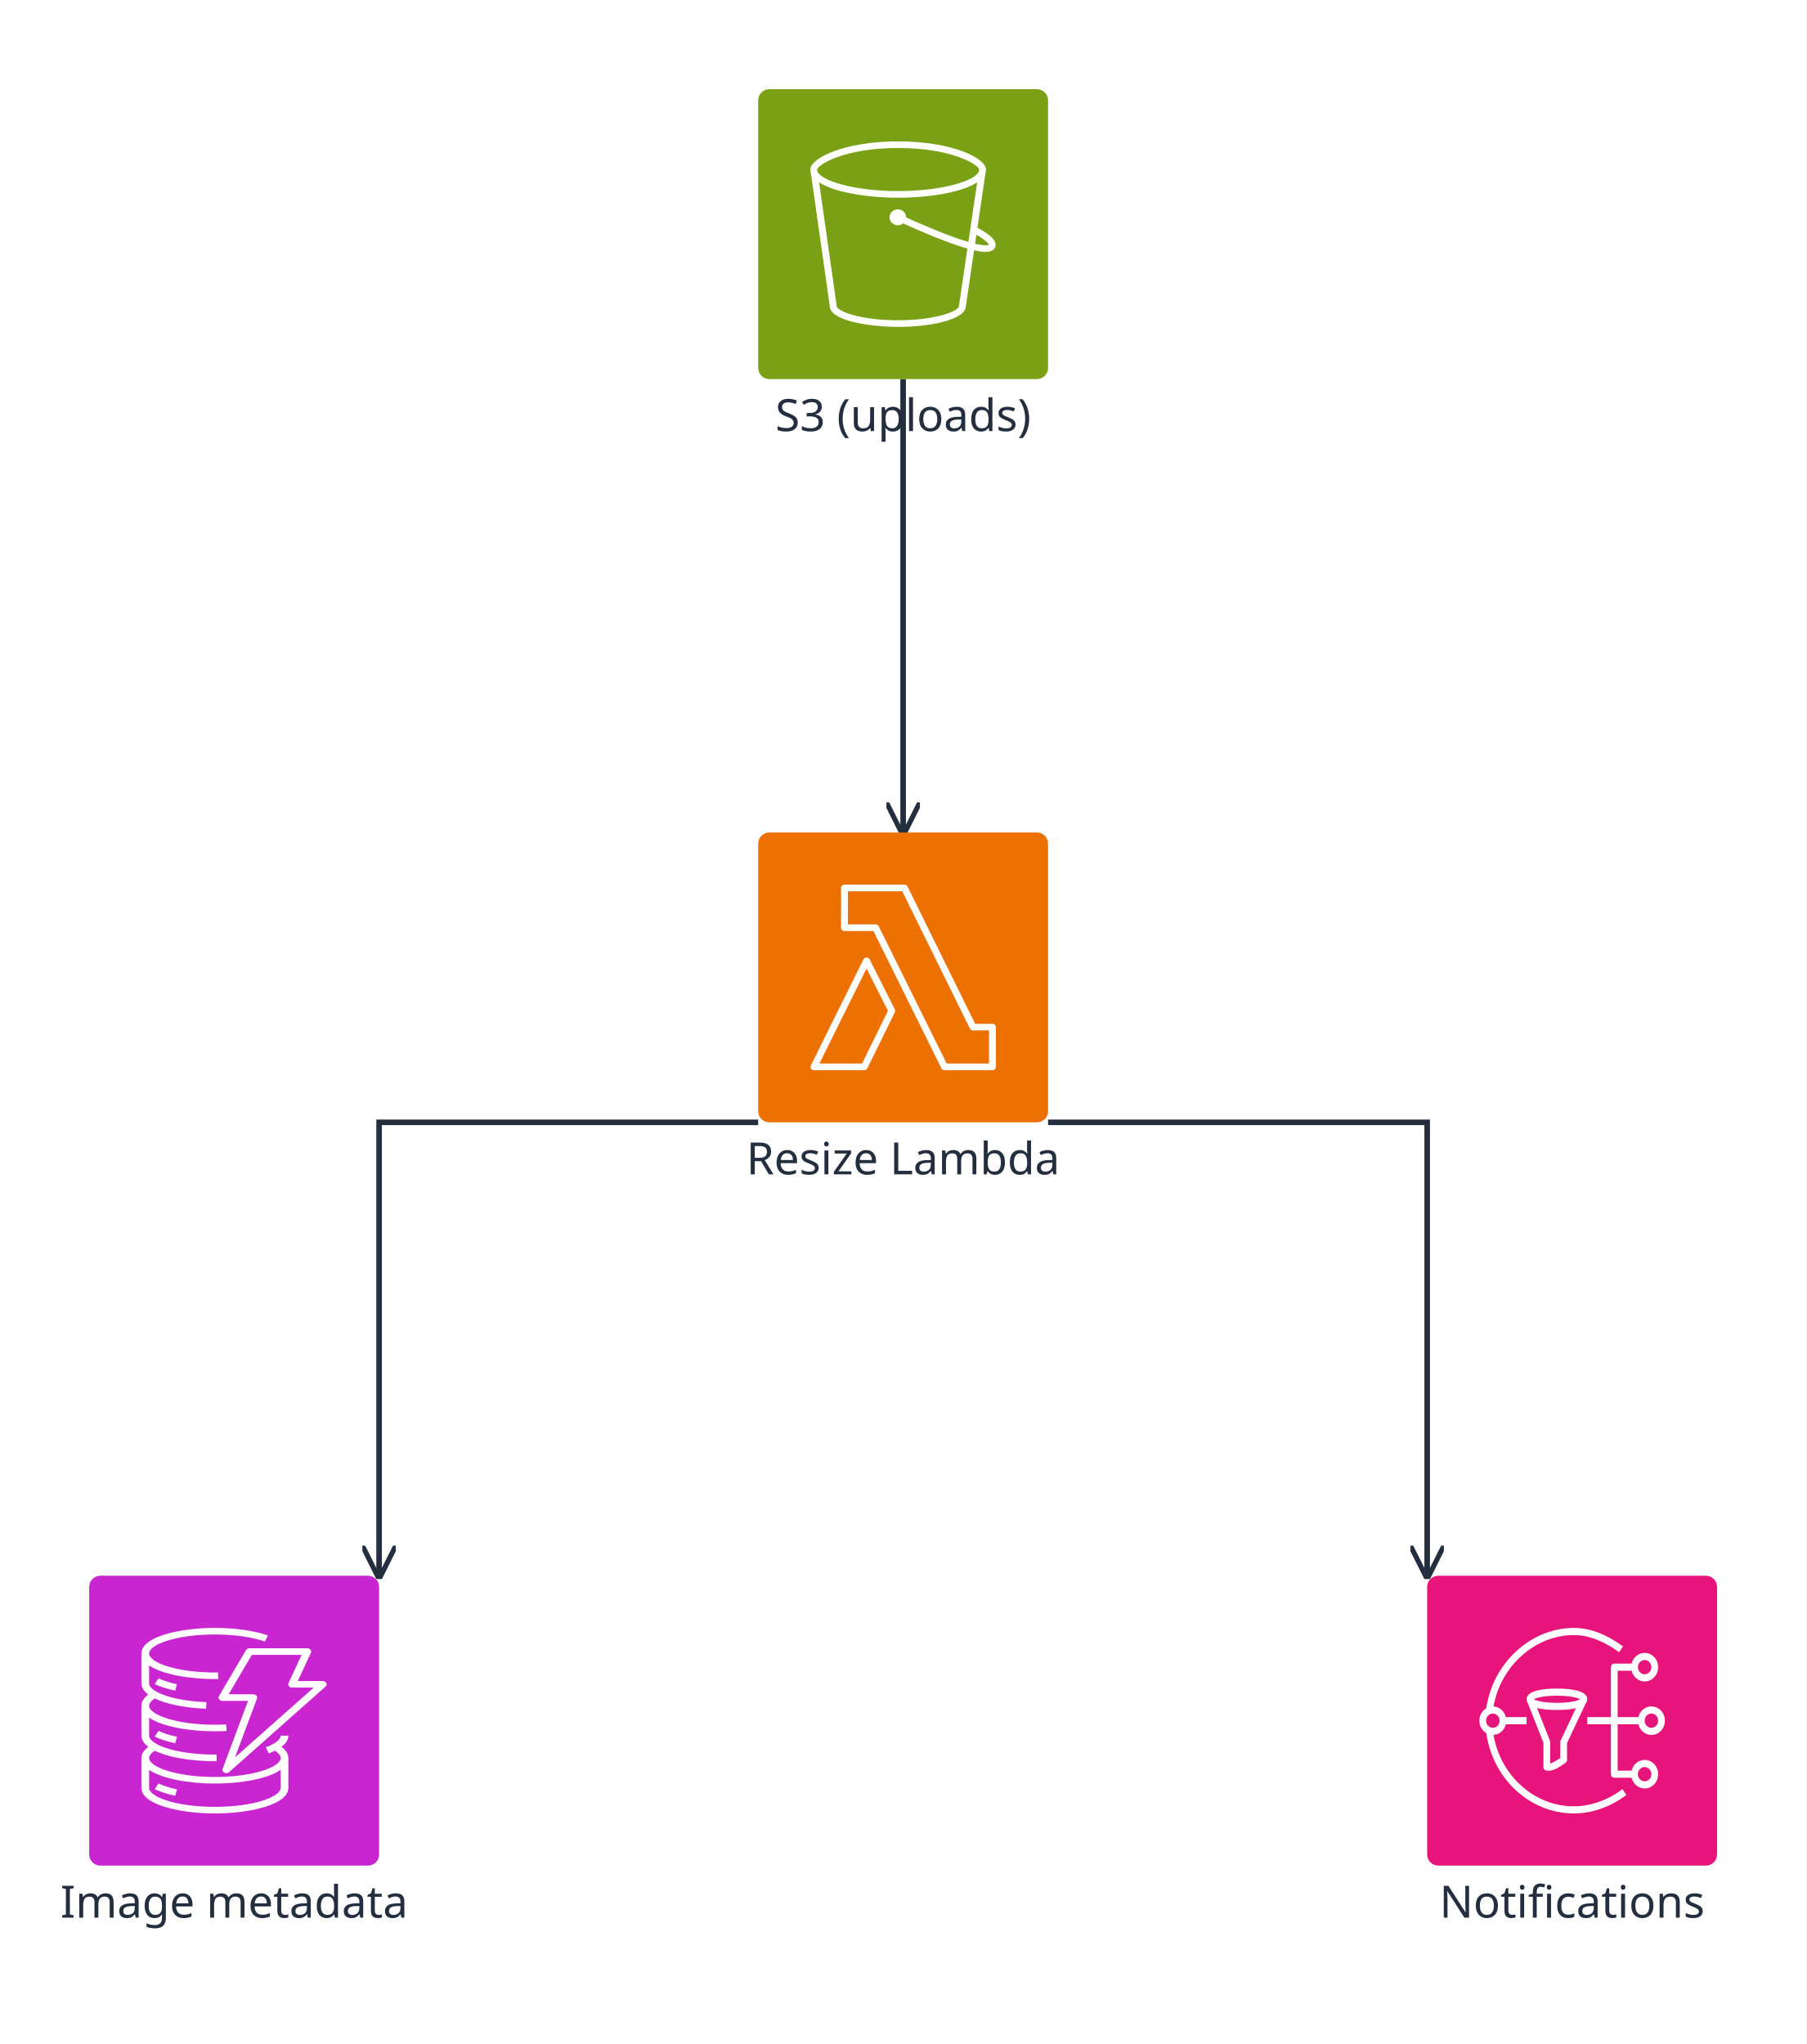
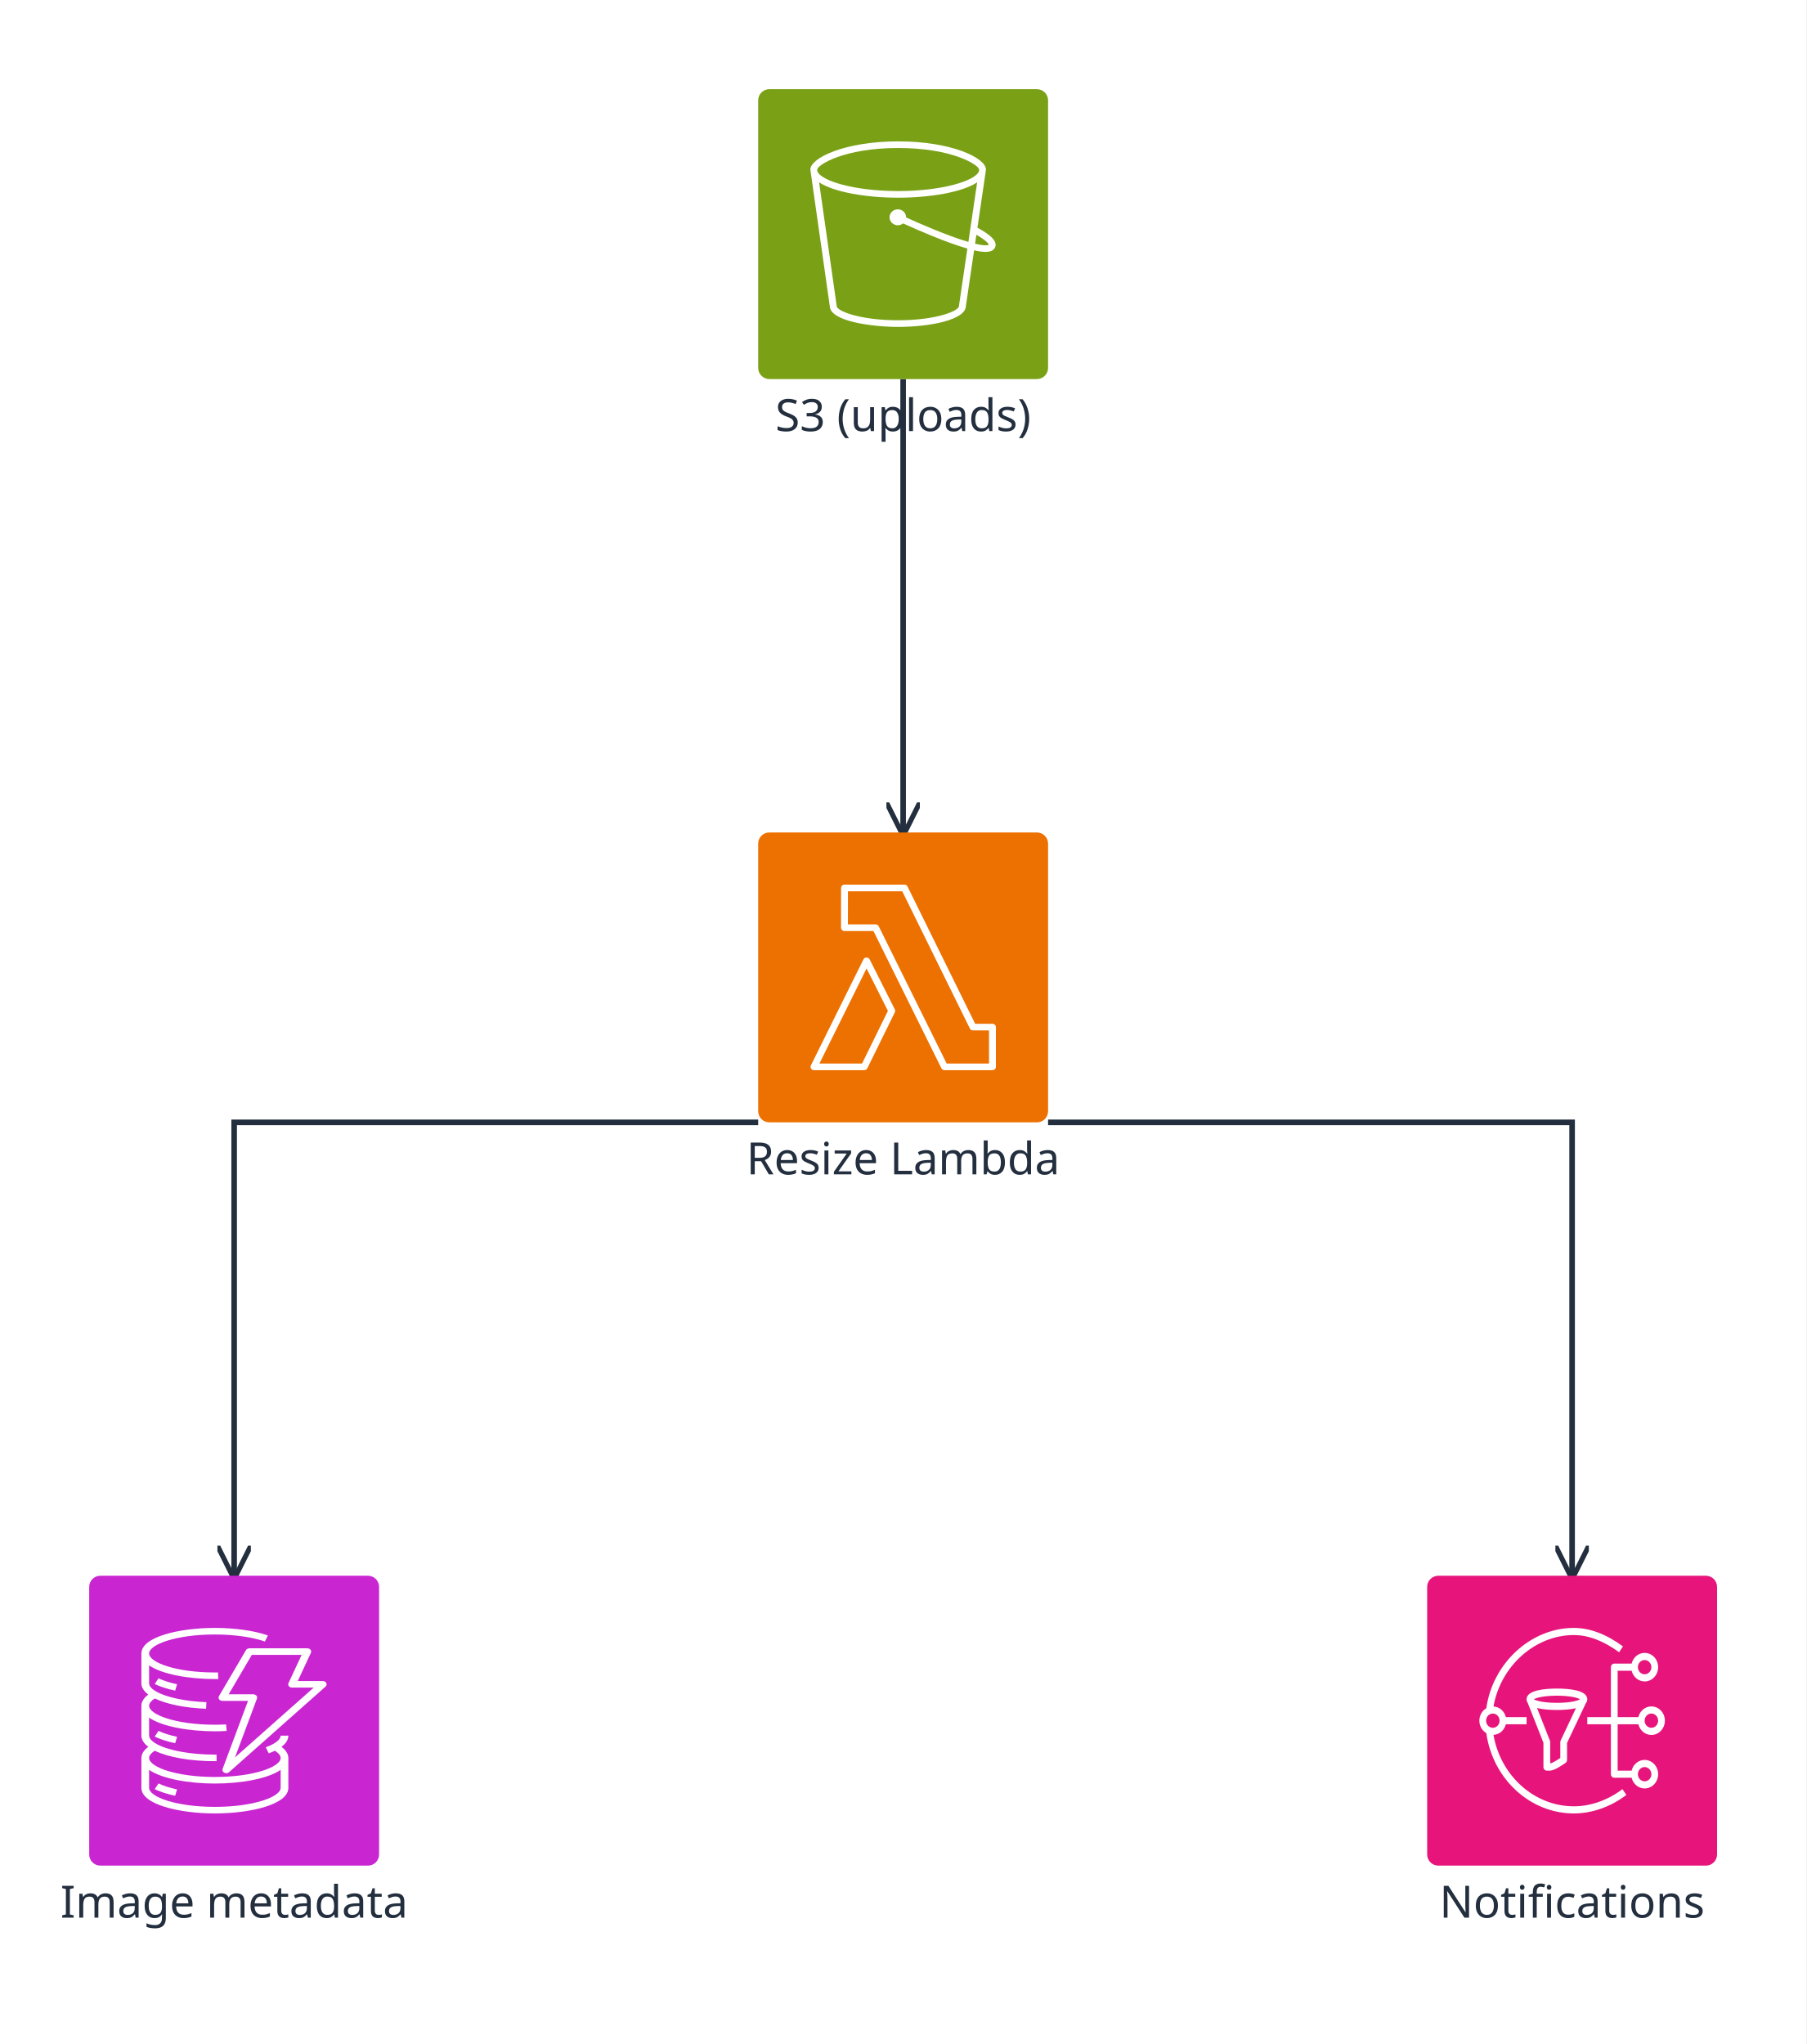
<svg xmlns="http://www.w3.org/2000/svg" viewBox="116 56 486 550" width="486" height="550">
  <rect x="116" y="56" width="486" height="550" fill="#ffffff" />
  <defs>
    <marker id="arrow" viewBox="0 0 10 10" refX="9" refY="5" markerWidth="6" markerHeight="6" orient="auto-start-reverse">
      <path d="M 0 0 L 10 5 L 0 10" fill="none" stroke="#232F3E" stroke-width="1.5" />
    </marker>
  </defs>
  <line x1="359" y1="158" x2="359" y2="280" stroke="#232F3E" stroke-width="1.5" marker-end="url(#arrow)" />
-   <path d="M 320 358 L 218 358 L 218 480" fill="none" stroke="#232F3E" stroke-width="1.5" marker-end="url(#arrow)" />
-   <path d="M 398 358 L 500 358 L 500 480" fill="none" stroke="#232F3E" stroke-width="1.5" marker-end="url(#arrow)" />
+   <path d="M 320 358 L 179 358 L 179 480" fill="none" stroke="#232F3E" stroke-width="1.5" marker-end="url(#arrow)" />
+   <path d="M 398 358 L 539 358 L 539 480" fill="none" stroke="#232F3E" stroke-width="1.5" marker-end="url(#arrow)" />
  <rect x="320" y="80" width="78" height="78" fill="#7AA116" stroke="none" rx="3" ry="3" />
  <g>
    <path d="M 378.357 121.579 L 378.713 119.168 C 381.993 121.059 382.036 121.84 382.035 121.861 C 382.029 121.866 381.47 122.315 378.357 121.579 Z M 376.557 121.098 C 370.887 119.447 362.991 115.961 359.796 114.508 C 359.796 114.496 359.8 114.484 359.8 114.472 C 359.8 113.29 358.801 112.329 357.572 112.329 C 356.346 112.329 355.347 113.29 355.347 114.472 C 355.347 115.653 356.346 116.614 357.572 116.614 C 358.112 116.614 358.601 116.42 358.987 116.113 C 362.747 117.825 370.581 121.26 376.293 122.882 L 374.034 138.22 C 374.028 138.262 374.025 138.304 374.025 138.346 C 374.025 139.696 367.811 142.177 357.659 142.177 C 347.398 142.177 341.119 139.696 341.119 138.346 C 341.119 138.305 341.116 138.265 341.111 138.225 L 336.391 105.057 C 340.476 107.763 349.261 109.194 357.664 109.194 C 366.054 109.194 374.824 107.768 378.917 105.071 Z M 335.893 101.598 C 335.96 100.424 342.965 95.823 357.664 95.823 C 372.361 95.823 379.368 100.424 379.435 101.598 L 379.435 101.998 C 378.629 104.628 369.55 107.411 357.664 107.411 C 345.758 107.411 336.674 104.619 335.893 101.985 Z M 381.288 101.617 C 381.288 98.528 372.085 94.04 357.664 94.04 C 343.243 94.04 334.04 98.528 334.04 101.617 L 334.127 102.289 L 339.267 138.414 C 339.39 142.453 350.587 143.96 357.659 143.96 C 366.434 143.96 375.756 142.018 375.877 138.416 L 378.097 123.354 C 379.332 123.638 380.348 123.783 381.164 123.783 C 382.26 123.783 383.001 123.526 383.45 123.011 C 383.819 122.588 383.96 122.076 383.854 121.532 C 383.614 120.298 382.092 118.968 378.992 117.266 L 381.194 102.324 Z" fill="#ffffff" fill-rule="evenodd" stroke="none" />
  </g>
  <text x="359" y="172" font-family="sans-serif" font-size="12" fill="#232F3E" text-anchor="middle">S3 (uploads)</text>
  <rect x="320" y="280" width="78" height="78" fill="#ED7100" stroke="none" rx="3" ry="3" />
  <g>
    <path d="M 347.947 342.177 L 336.479 342.177 L 349.163 316.59 L 354.909 328.009 Z M 349.99 314.144 C 349.835 313.837 349.511 313.642 349.157 313.642 L 349.155 313.642 C 348.798 313.643 348.474 313.84 348.321 314.149 L 334.177 342.684 C 334.04 342.961 334.059 343.285 334.229 343.545 C 334.398 343.803 334.695 343.96 335.012 343.96 L 348.533 343.96 C 348.891 343.96 349.216 343.761 349.371 343.45 L 356.773 328.385 C 356.892 328.141 356.891 327.858 356.769 327.616 Z M 382.109 342.177 L 370.715 342.177 L 352.435 305.245 C 352.283 304.935 351.957 304.737 351.599 304.737 L 344.144 304.737 L 344.152 295.823 L 358.764 295.823 L 376.96 332.754 C 377.113 333.064 377.439 333.263 377.796 333.263 L 382.109 333.263 Z M 383.035 331.48 L 378.382 331.48 L 360.187 294.549 C 360.033 294.239 359.707 294.04 359.35 294.04 L 343.228 294.04 C 342.718 294.04 342.303 294.438 342.302 294.931 L 342.292 305.628 C 342.292 305.865 342.388 306.091 342.563 306.259 C 342.737 306.426 342.971 306.52 343.218 306.52 L 351.016 306.52 L 369.296 343.452 C 369.449 343.762 369.774 343.96 370.131 343.96 L 383.035 343.96 C 383.546 343.96 383.96 343.561 383.96 343.069 L 383.96 332.371 C 383.96 331.879 383.546 331.48 383.035 331.48 Z" fill="#ffffff" fill-rule="evenodd" stroke="none" />
  </g>
  <text x="359" y="372" font-family="sans-serif" font-size="12" fill="#232F3E" text-anchor="middle">Resize Lambda</text>
  <rect x="140" y="480" width="78" height="78" fill="#C925D1" stroke="none" rx="3" ry="3" />
  <g>
    <path d="M 191.509 532.238 C 188.043 534.644 180.772 535.915 173.814 535.915 C 166.855 535.915 159.582 534.643 156.117 532.237 L 156.117 537.083 L 156.118 537.083 C 156.118 539.498 163.385 542.191 173.814 542.191 C 184.235 542.191 191.498 539.502 191.509 537.087 Z M 191.51 523.031 L 193.587 523.021 L 193.587 523.031 C 193.587 524.108 192.959 525.113 191.736 526.034 C 193.218 527.154 193.587 528.253 193.587 529.036 C 193.587 529.041 193.586 529.046 193.586 529.051 L 193.586 537.083 L 193.587 537.083 C 193.587 541.549 183.399 543.96 173.814 543.96 C 164.252 543.96 154.092 541.559 154.043 537.113 C 154.043 537.108 154.04 537.104 154.04 537.1 L 154.04 529.033 C 154.04 529.031 154.042 529.029 154.042 529.026 C 154.045 528.243 154.415 527.149 155.896 526.032 C 154.424 524.916 154.05 523.827 154.041 523.051 L 154.042 523.051 C 154.042 523.047 154.04 523.044 154.04 523.041 L 154.04 514.974 C 154.04 514.972 154.042 514.969 154.042 514.966 C 154.045 514.184 154.416 513.089 155.897 511.973 C 154.424 510.857 154.05 509.767 154.041 508.992 L 154.042 508.992 C 154.042 508.988 154.04 508.985 154.04 508.981 L 154.04 500.916 C 154.04 500.913 154.042 500.91 154.042 500.908 C 154.06 496.447 164.236 494.04 173.814 494.04 C 179.225 494.04 184.423 494.778 188.075 496.065 L 187.28 497.699 C 183.871 496.498 178.963 495.809 173.814 495.809 C 163.385 495.809 156.118 498.502 156.118 500.919 C 156.118 503.337 163.385 506.03 173.814 506.03 C 174.095 506.032 174.371 506.03 174.649 506.021 L 174.736 507.788 C 174.429 507.798 174.121 507.798 173.814 507.798 C 166.855 507.798 159.582 506.526 156.117 504.12 L 156.117 508.963 L 156.118 508.963 L 156.118 508.983 C 156.128 509.91 157.236 510.72 158.164 511.235 C 160.957 512.764 165.962 513.807 171.543 514.024 L 171.449 515.791 C 165.795 515.571 160.844 514.563 157.658 513.02 C 156.873 513.524 156.118 514.206 156.118 514.979 C 156.118 517.395 163.385 520.088 173.814 520.088 C 174.837 520.088 175.852 520.06 176.834 520.001 L 176.978 521.765 C 175.95 521.826 174.885 521.857 173.814 521.857 C 166.855 521.857 159.582 520.585 156.117 518.179 L 156.117 523.021 L 156.118 523.021 C 156.128 523.97 157.236 524.778 158.164 525.293 C 161.358 527.043 167.356 528.133 173.814 528.133 L 174.271 528.133 L 174.271 529.901 L 173.814 529.901 C 167.253 529.901 161.29 528.856 157.643 527.088 C 156.862 527.591 156.118 528.269 156.118 529.036 C 156.118 531.453 163.385 534.147 173.814 534.147 C 184.235 534.147 191.498 531.457 191.509 529.042 L 191.509 529.033 L 191.509 529.032 C 191.507 528.264 190.76 527.585 189.977 527.083 C 189.47 527.33 188.927 527.567 188.309 527.785 L 187.514 526.151 C 188.268 525.885 188.922 525.598 189.459 525.295 C 190.395 524.771 191.51 523.952 191.51 523.031 Z M 200.405 510.101 L 194.586 510.101 C 194.242 510.101 193.919 509.956 193.727 509.713 C 193.533 509.471 193.494 509.162 193.62 508.891 L 197.16 501.294 L 183.756 501.294 L 177.526 511.904 L 184.153 511.904 C 184.484 511.904 184.795 512.04 184.992 512.267 C 185.186 512.495 185.243 512.788 185.142 513.057 L 179.228 528.885 Z M 203.591 509.829 L 177.634 532.853 C 177.432 533.031 177.16 533.124 176.884 533.124 C 176.702 533.124 176.518 533.084 176.354 533 C 175.938 532.79 175.748 532.364 175.895 531.972 L 182.733 513.673 L 175.846 513.673 C 175.486 513.673 175.152 513.514 174.962 513.254 C 174.773 512.993 174.756 512.667 174.918 512.394 L 182.186 500.015 C 182.362 499.716 182.721 499.526 183.114 499.526 L 198.689 499.526 C 199.033 499.526 199.356 499.672 199.548 499.914 C 199.742 500.157 199.782 500.465 199.655 500.736 L 196.115 508.332 L 202.842 508.332 C 203.257 508.332 203.634 508.544 203.797 508.87 C 203.96 509.196 203.879 509.574 203.591 509.829 Z M 157.627 537.429 C 159.099 538.142 160.951 538.74 163.133 539.207 L 163.639 537.492 C 161.668 537.07 159.944 536.517 158.653 535.893 Z M 163.133 525.061 L 163.639 523.346 C 161.668 522.923 159.944 522.37 158.653 521.746 L 157.627 523.283 C 159.099 523.995 160.95 524.594 163.133 525.061 Z M 157.627 509.137 L 158.653 507.6 C 159.942 508.224 161.667 508.776 163.639 509.2 L 163.133 510.914 C 160.948 510.446 159.097 509.848 157.627 509.137 Z" fill="#ffffff" fill-rule="evenodd" stroke="none" />
  </g>
  <text x="179" y="572" font-family="sans-serif" font-size="12" fill="#232F3E" text-anchor="middle">Image metadata</text>
  <rect x="500" y="480" width="78" height="78" fill="#E7157B" stroke="none" rx="3" ry="3" />
  <g>
    <path d="M 517.671 517.08 C 518.672 517.08 519.486 517.941 519.486 519 C 519.486 520.059 518.672 520.92 517.671 520.92 C 516.669 520.92 515.855 520.059 515.855 519 C 515.855 517.941 516.669 517.08 517.671 517.08 Z M 539.454 542.04 C 528.847 542.04 519.748 533.847 517.847 522.821 C 519.454 522.738 520.781 521.553 521.171 519.96 L 526.747 519.96 L 526.747 518.04 L 521.171 518.04 C 520.781 516.448 519.455 515.263 517.848 515.179 C 519.744 504.322 529.026 495.96 539.454 495.96 C 543.368 495.96 547.47 497.517 551.642 500.588 L 552.679 499.012 C 548.197 495.713 543.747 494.04 539.454 494.04 C 527.9 494.04 517.624 503.51 515.912 515.66 C 514.802 516.319 514.04 517.56 514.04 519 C 514.04 520.44 514.802 521.681 515.912 522.339 C 517.643 534.687 527.705 543.96 539.454 543.96 C 544.361 543.96 549.385 542.191 553.599 538.979 L 552.537 537.421 C 548.63 540.4 543.984 542.04 539.454 542.04 Z M 529.561 515.584 C 531.244 516.019 533.35 516.12 534.916 516.12 C 536.406 516.12 538.386 516.029 540.025 515.646 L 535.919 524.331 C 535.856 524.463 535.823 524.611 535.823 524.76 L 535.823 529.035 C 535.096 529.525 533.856 530.34 533.1 530.507 L 533.1 524.76 C 533.1 524.633 533.077 524.508 533.03 524.39 Z M 534.916 512.28 C 538.569 512.28 540.519 512.86 541.125 513.24 C 540.519 513.62 538.569 514.2 534.916 514.2 C 531.262 514.2 529.312 513.62 528.706 513.24 C 529.312 512.86 531.262 512.28 534.916 512.28 Z M 532.193 532.44 L 533.1 532.44 C 533.139 532.44 533.178 532.437 533.217 532.432 C 534.327 532.28 535.741 531.372 536.978 530.532 L 537.216 530.371 C 537.479 530.195 537.639 529.888 537.639 529.56 L 537.639 524.987 L 542.684 514.315 C 542.933 514.009 543.084 513.657 543.084 513.24 C 543.084 510.734 537.966 510.36 534.916 510.36 C 531.865 510.36 526.747 510.734 526.747 513.24 C 526.747 513.591 526.856 513.897 527.037 514.168 L 531.285 524.952 L 531.285 531.48 C 531.285 532.01 531.691 532.44 532.193 532.44 Z M 558.514 531.48 C 559.515 531.48 560.329 532.341 560.329 533.4 C 560.329 534.459 559.515 535.32 558.514 535.32 C 557.513 535.32 556.699 534.459 556.699 533.4 C 556.699 532.341 557.513 531.48 558.514 531.48 Z M 558.514 502.68 C 559.515 502.68 560.329 503.541 560.329 504.6 C 560.329 505.659 559.515 506.52 558.514 506.52 C 557.513 506.52 556.699 505.659 556.699 504.6 C 556.699 503.541 557.513 502.68 558.514 502.68 Z M 560.329 517.08 C 561.331 517.08 562.145 517.941 562.145 519 C 562.145 520.059 561.331 520.92 560.329 520.92 C 559.328 520.92 558.514 520.059 558.514 519 C 558.514 517.941 559.328 517.08 560.329 517.08 Z M 551.253 519.96 L 556.829 519.96 C 557.234 521.611 558.643 522.84 560.329 522.84 C 562.332 522.84 563.96 521.118 563.96 519 C 563.96 516.882 562.332 515.16 560.329 515.16 C 558.643 515.16 557.234 516.389 556.829 518.04 L 551.253 518.04 L 551.253 505.56 L 555.013 505.56 C 555.418 507.211 556.828 508.44 558.514 508.44 C 560.516 508.44 562.145 506.718 562.145 504.6 C 562.145 502.482 560.516 500.76 558.514 500.76 C 556.828 500.76 555.418 501.989 555.013 503.64 L 550.345 503.64 C 549.844 503.64 549.438 504.07 549.438 504.6 L 549.438 518.04 L 543.084 518.04 L 543.084 519.96 L 549.438 519.96 L 549.438 533.4 C 549.438 533.93 549.844 534.36 550.345 534.36 L 555.013 534.36 C 555.418 536.011 556.828 537.24 558.514 537.24 C 560.516 537.24 562.145 535.518 562.145 533.4 C 562.145 531.282 560.516 529.56 558.514 529.56 C 556.828 529.56 555.418 530.789 555.013 532.44 L 551.253 532.44 Z" fill="#ffffff" fill-rule="evenodd" stroke="none" />
  </g>
  <text x="539" y="572" font-family="sans-serif" font-size="12" fill="#232F3E" text-anchor="middle">Notifications</text>
</svg>
